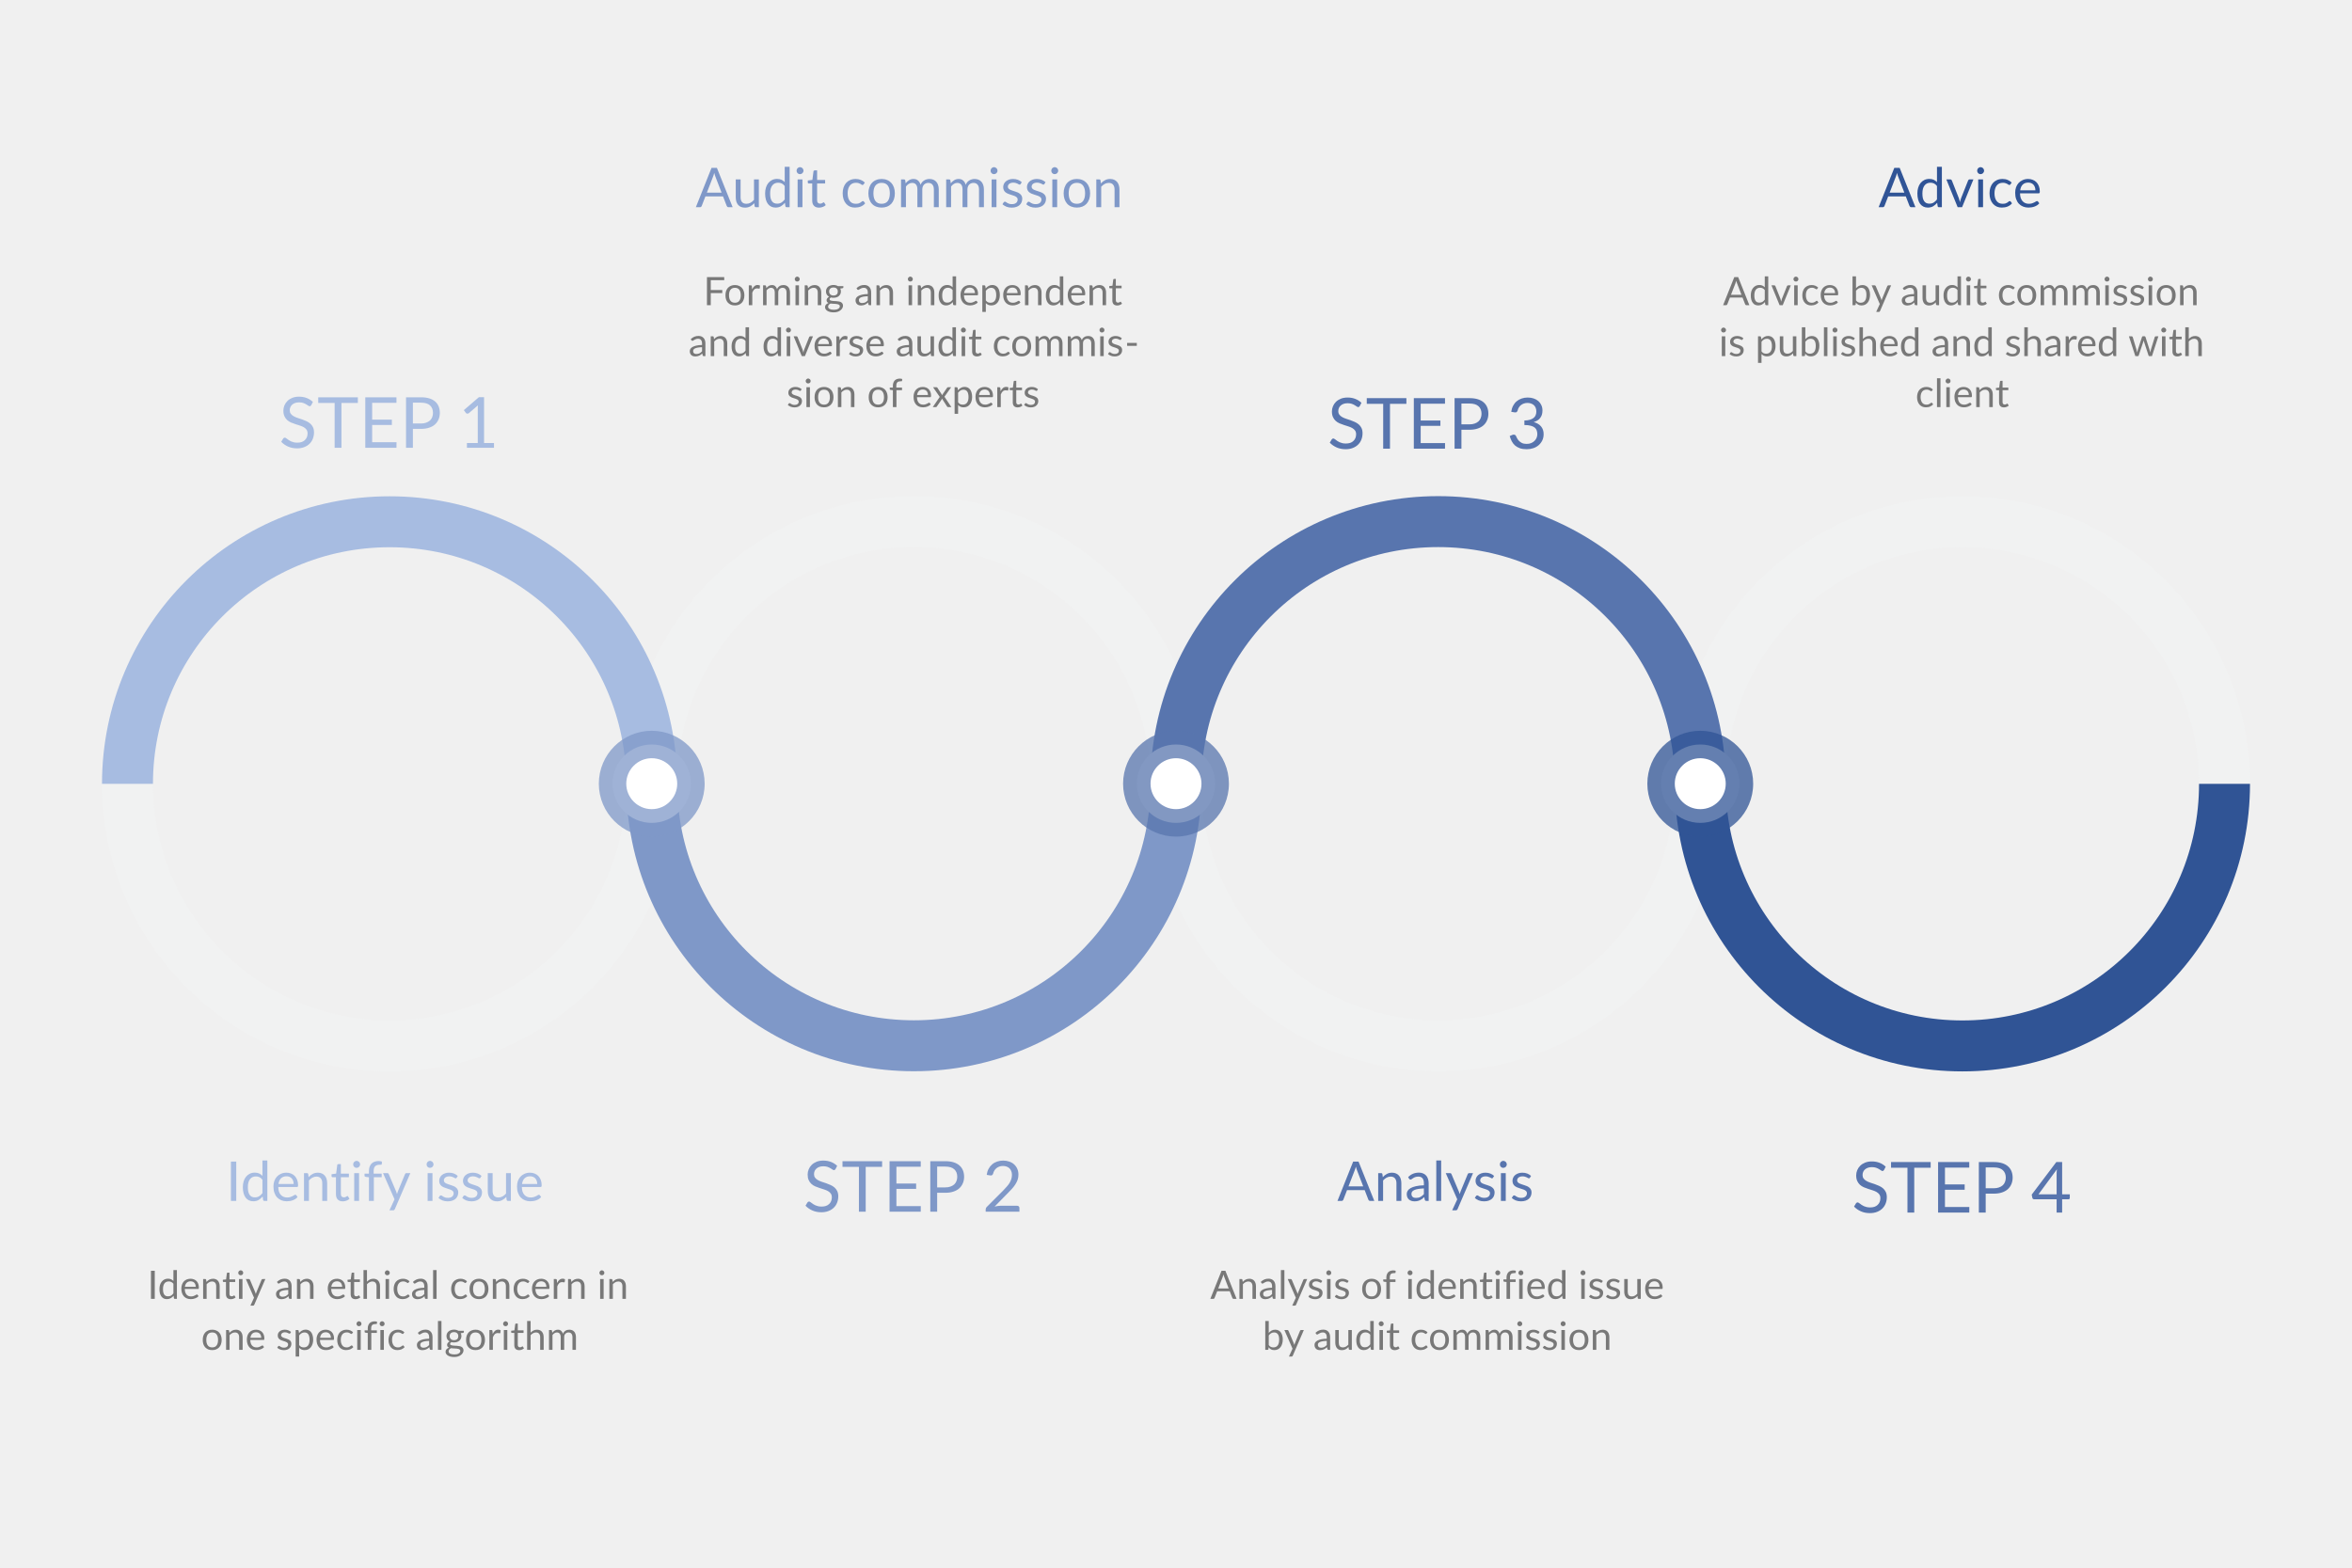
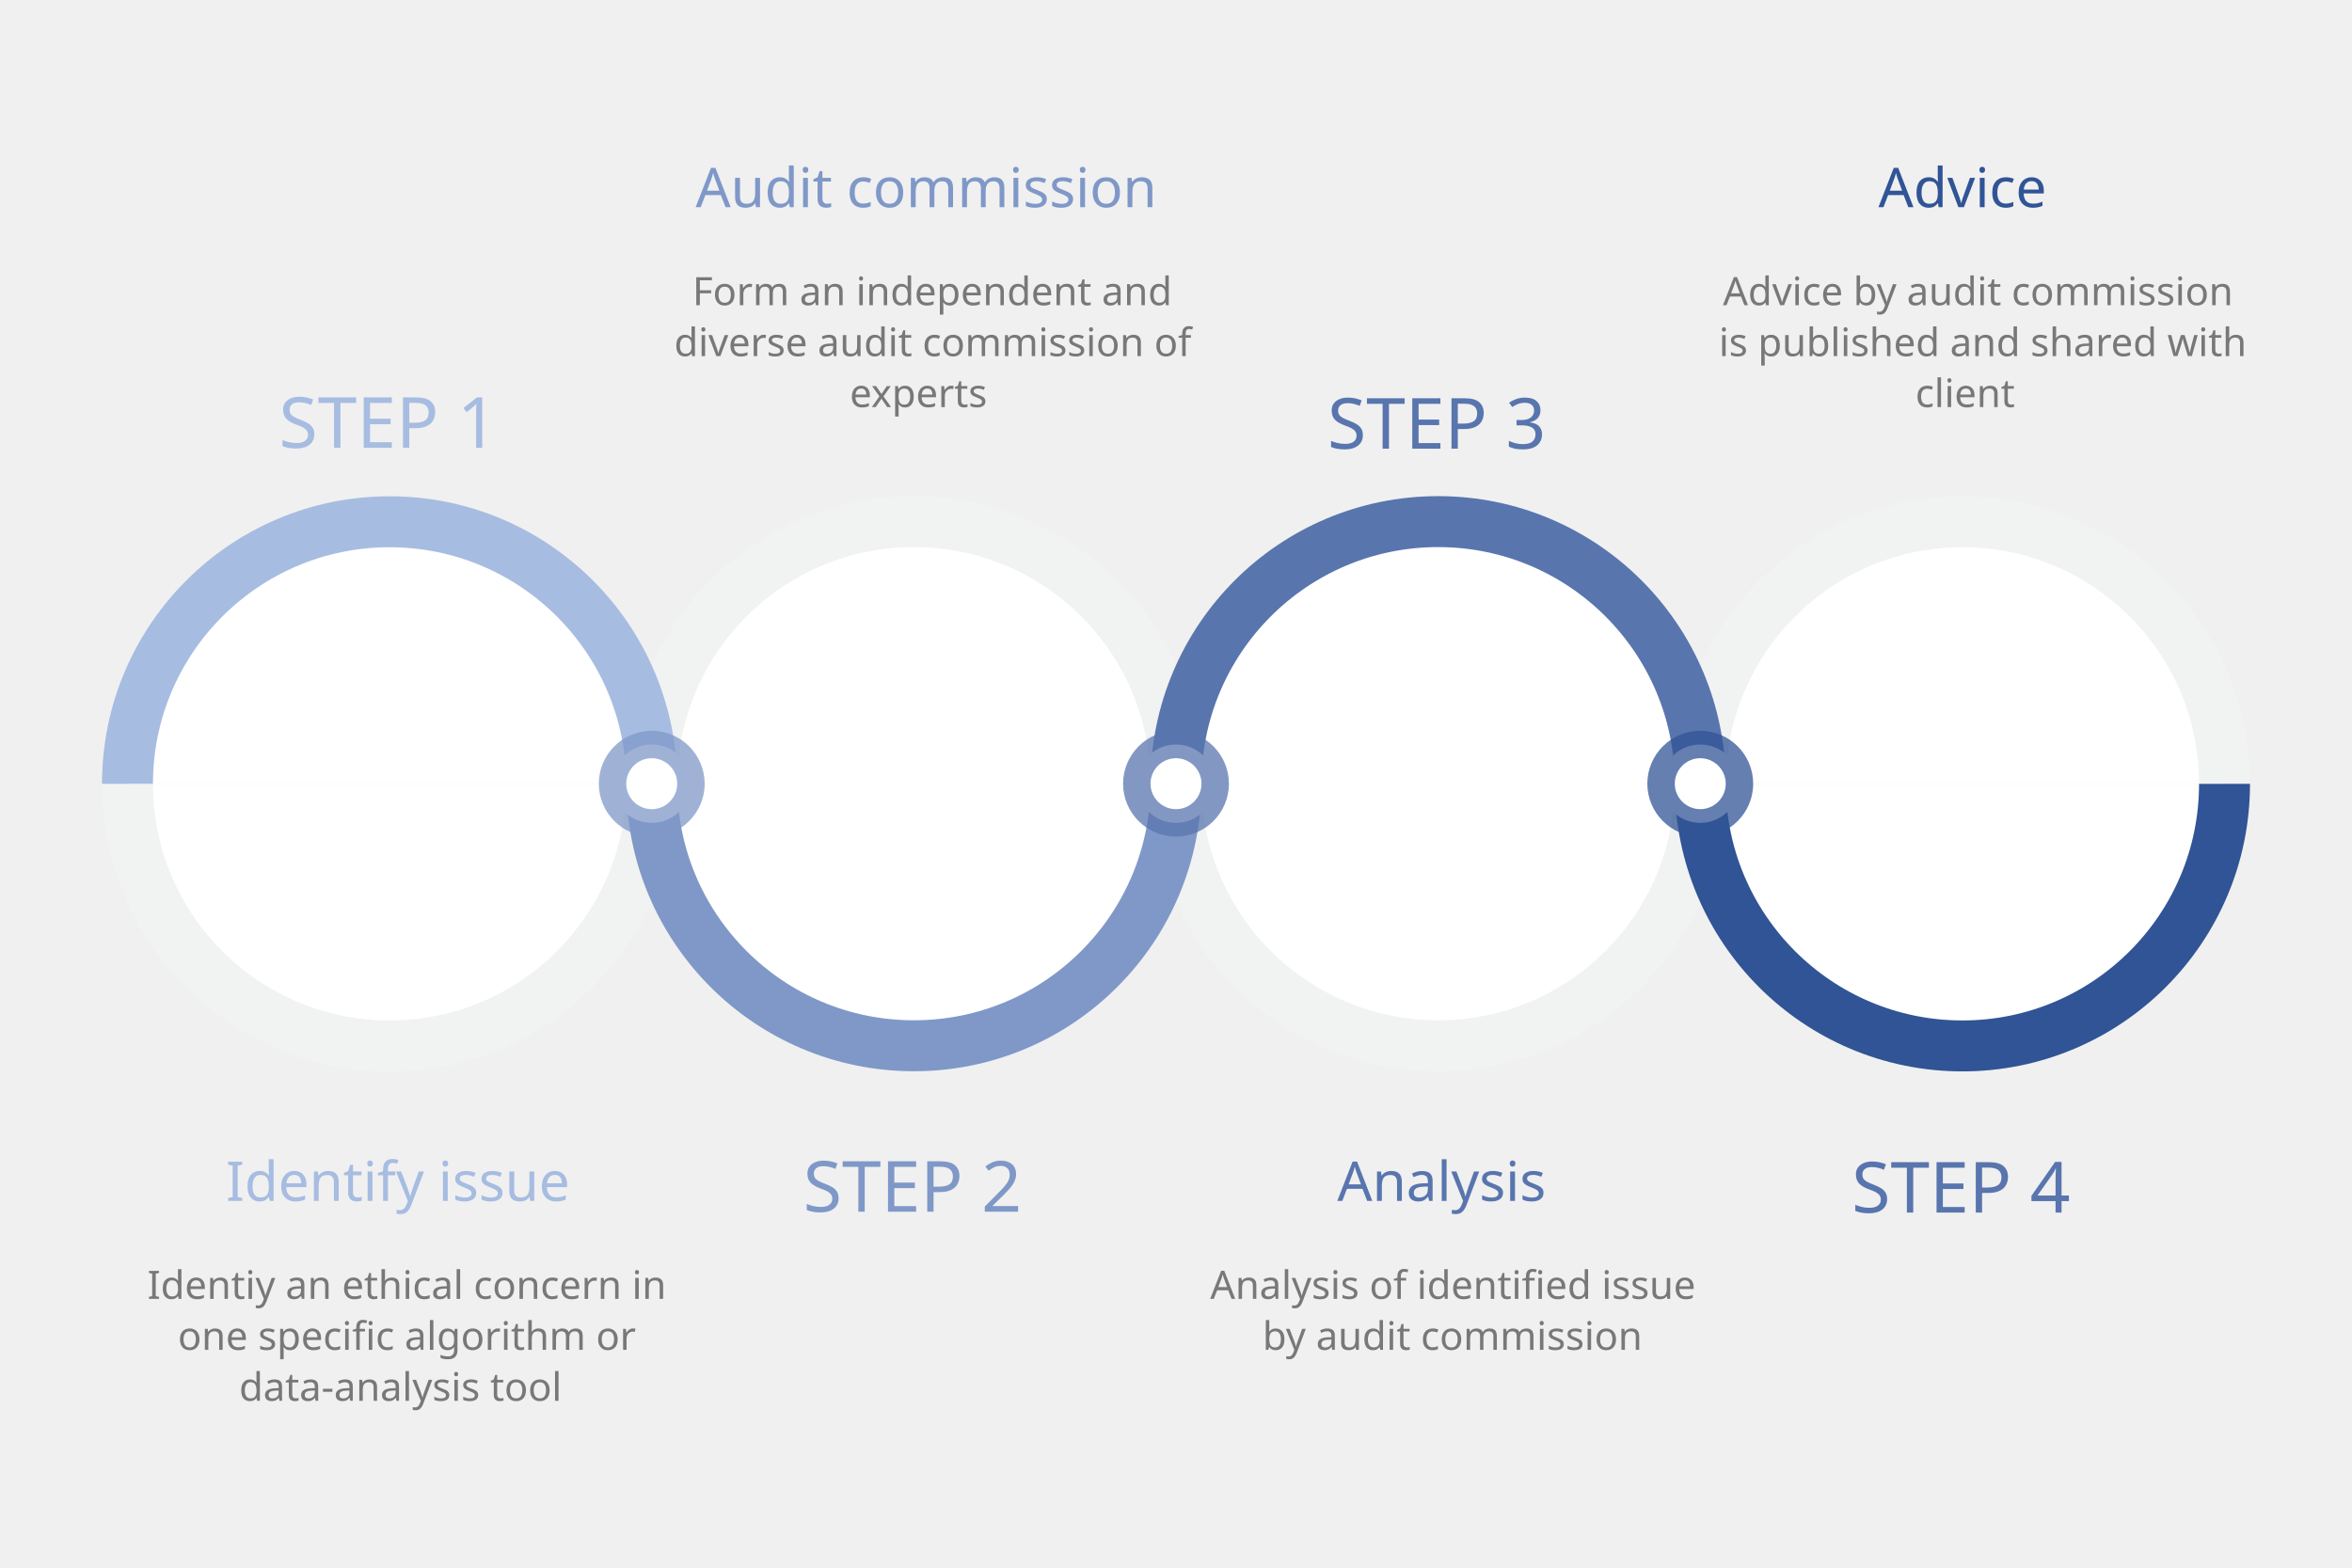
<svg xmlns="http://www.w3.org/2000/svg" version="1.1" id="Layer_1" x="0px" y="0px" viewBox="0 0 600 400" style="enable-background:new 0 0 600 400;" xml:space="preserve">
  <style type="text/css">
- 	.st0{fill:none;stroke:#F1F2F2;stroke-width:13;stroke-miterlimit:10;}
- 	.st1{fill:none;stroke:#7F98C8;stroke-width:13;stroke-miterlimit:10;}
- 	.st2{fill:none;stroke:#A7BCE1;stroke-width:13;stroke-miterlimit:10;}
- 	.st3{fill:none;stroke:#305495;stroke-width:13;stroke-miterlimit:10;}
- 	.st4{fill:none;stroke:#5875AE;stroke-width:13;stroke-miterlimit:10;}
+ 	.st0{fill:#FFFFFF;stroke:#F1F2F2;stroke-width:13;stroke-miterlimit:10;}
+ 	.st1{fill:#FFFFFF;stroke:#7F98C8;stroke-width:13;stroke-miterlimit:10;}
+ 	.st2{fill:#FFFFFF;stroke:#A7BCE1;stroke-width:13;stroke-miterlimit:10;}
+ 	.st3{fill:#FFFFFF;stroke:#305495;stroke-width:13;stroke-miterlimit:10;}
+ 	.st4{fill:#FFFFFF;stroke:#5875AE;stroke-width:13;stroke-miterlimit:10;}
	.st5{fill:#A7BCE1;}
- 	.st6{font-family:"Lato", sans-serif;}
+ 	.st6{font-family:'Lato-Bold';}
	.st7{font-size:18px;}
	.st8{fill:#7F98C8;}
	.st9{fill:#5875AE;}
	.st10{fill:#FFFFFF;}
	.st11{opacity:0.75;fill:#5875AE;}
	.st12{opacity:0.75;fill:#305495;}
	.st13{opacity:0.75;fill:#7F98C8;}
	.st14{fill:none;}
	.st15{font-size:14px;}
	.st16{fill:#787878;}
- 	.st17{font-family:"Lato", sans-serif;}
+ 	.st17{font-family:'Lato-Regular';}
	.st18{font-size:10px;}
	.st19{fill:#305496;}
</style>
  <path class="st0" d="M433.74,200c0-36.93,29.94-66.87,66.87-66.87s66.87,29.94,66.87,66.87" />
  <path class="st0" d="M433.74,199.96c0,36.93-29.94,66.87-66.87,66.87S300,236.9,300,199.96" />
  <path class="st0" d="M166.26,200c0,36.93-29.94,66.87-66.87,66.87S32.52,236.93,32.52,200" />
  <path class="st1" d="M300,199.96c0,36.93-29.94,66.87-66.87,66.87s-66.87-29.94-66.87-66.87" />
  <path class="st0" d="M166.26,199.96c0-36.93,29.94-66.87,66.87-66.87S300,163.03,300,199.96" />
  <path class="st2" d="M32.52,200c0-36.93,29.94-66.87,66.87-66.87s66.87,29.94,66.87,66.87" />
  <path class="st3" d="M567.48,200c0,36.93-29.94,66.87-66.87,66.87s-66.87-29.94-66.87-66.87" />
  <path class="st4" d="M300,199.96c0-36.93,29.94-66.87,66.87-66.87s66.87,29.94,66.87,66.87" />
  <text transform="matrix(1 0 0 1 71.1496 114.2583)" class="st5 st6 st7">STEP 1</text>
  <text transform="matrix(1 0 0 1 204.8918 309.1712)" class="st8 st6 st7">STEP 2</text>
  <text transform="matrix(1 0 0 1 338.6341 114.4777)" class="st9 st6 st7">STEP 3</text>
  <text transform="matrix(1 0 0 1 472.3763 309.3905)" class="st9 st6 st7">STEP 4</text>
  <circle class="st10" cx="300" cy="199.96" r="10" />
  <path class="st11" d="M300,213.46c-7.44,0-13.5-6.06-13.5-13.5s6.06-13.5,13.5-13.5s13.5,6.06,13.5,13.5S307.44,213.46,300,213.46z   M300,193.46c-3.58,0-6.5,2.92-6.5,6.5c0,3.58,2.92,6.5,6.5,6.5s6.5-2.92,6.5-6.5C306.5,196.38,303.58,193.46,300,193.46z" />
  <circle class="st10" cx="433.74" cy="199.96" r="10" />
  <path class="st12" d="M433.74,213.46c-7.44,0-13.5-6.06-13.5-13.5s6.06-13.5,13.5-13.5s13.5,6.06,13.5,13.5  S441.19,213.46,433.74,213.46z M433.74,193.46c-3.58,0-6.5,2.92-6.5,6.5c0,3.58,2.92,6.5,6.5,6.5s6.5-2.92,6.5-6.5  C440.24,196.38,437.33,193.46,433.74,193.46z" />
  <circle class="st10" cx="166.26" cy="199.96" r="10" />
  <path class="st13" d="M166.26,213.46c-7.44,0-13.5-6.06-13.5-13.5s6.06-13.5,13.5-13.5s13.5,6.06,13.5,13.5  S173.7,213.46,166.26,213.46z M166.26,193.46c-3.58,0-6.5,2.92-6.5,6.5c0,3.58,2.92,6.5,6.5,6.5s6.5-2.92,6.5-6.5  C172.76,196.38,169.84,193.46,166.26,193.46z" />
  <rect x="37.17" y="296.01" class="st14" width="124.44" height="90.66" />
  <text transform="matrix(1 0 0 1 57.6282 306.4159)">
    <tspan x="0" y="0" class="st5 st6 st15">Identify issue</tspan>
    <tspan x="-20.04" y="25" class="st16 st17 st18">Identiy an ethical concern in </tspan>
-     <tspan x="-6.33" y="38" class="st16 st17 st18">one specific algorithm</tspan>
+     <tspan x="-12.26" y="38" class="st16 st17 st18">one specific algorithm or </tspan>
+     <tspan x="3.37" y="51" class="st16 st17 st18">data-analysis tool</tspan>
  </text>
  <rect x="170.91" y="42.47" class="st14" width="124.44" height="90.66" />
  <text transform="matrix(1 0 0 1 177.4652 52.8691)">
    <tspan x="0" y="0" class="st8 st6 st15">Audit commission</tspan>
-     <tspan x="1.96" y="25" class="st16 st17 st18">Forming an independent </tspan>
-     <tspan x="-1.83" y="38" class="st16 st17 st18">and diverse audit commis</tspan>
-     <tspan x="109.44" y="38" class="st16 st17 st18">-</tspan>
-     <tspan x="23.18" y="51" class="st16 st17 st18">sion of experts</tspan>
+     <tspan x="-0.81" y="25" class="st16 st17 st18">Form an independent and </tspan>
+     <tspan x="-5.48" y="38" class="st16 st17 st18">diverse audit commission of </tspan>
+     <tspan x="39.31" y="51" class="st16 st17 st18">experts</tspan>
  </text>
  <rect x="304.65" y="296.01" class="st14" width="124.44" height="90.66" />
  <text transform="matrix(1 0 0 1 341.1465 306.4159)">
    <tspan x="0" y="0" class="st9 st6 st15">Analysis </tspan>
    <tspan x="-32.42" y="25" class="st16 st17 st18">Analysis of identified issue </tspan>
    <tspan x="-19.08" y="38" class="st16 st17 st18">by audit commission</tspan>
  </text>
  <rect x="438.39" y="42.47" class="st14" width="124.44" height="90.66" />
  <text transform="matrix(1 0 0 1 479.1936 52.8691)">
    <tspan x="0" y="0" class="st19 st6 st15">Advice</tspan>
    <tspan x="-39.66" y="25" class="st16 st17 st18">Advice by audit commission </tspan>
    <tspan x="-40.71" y="38" class="st16 st17 st18">is published and shared with </tspan>
    <tspan x="9.43" y="51" class="st16 st17 st18">client</tspan>
  </text>
</svg>
